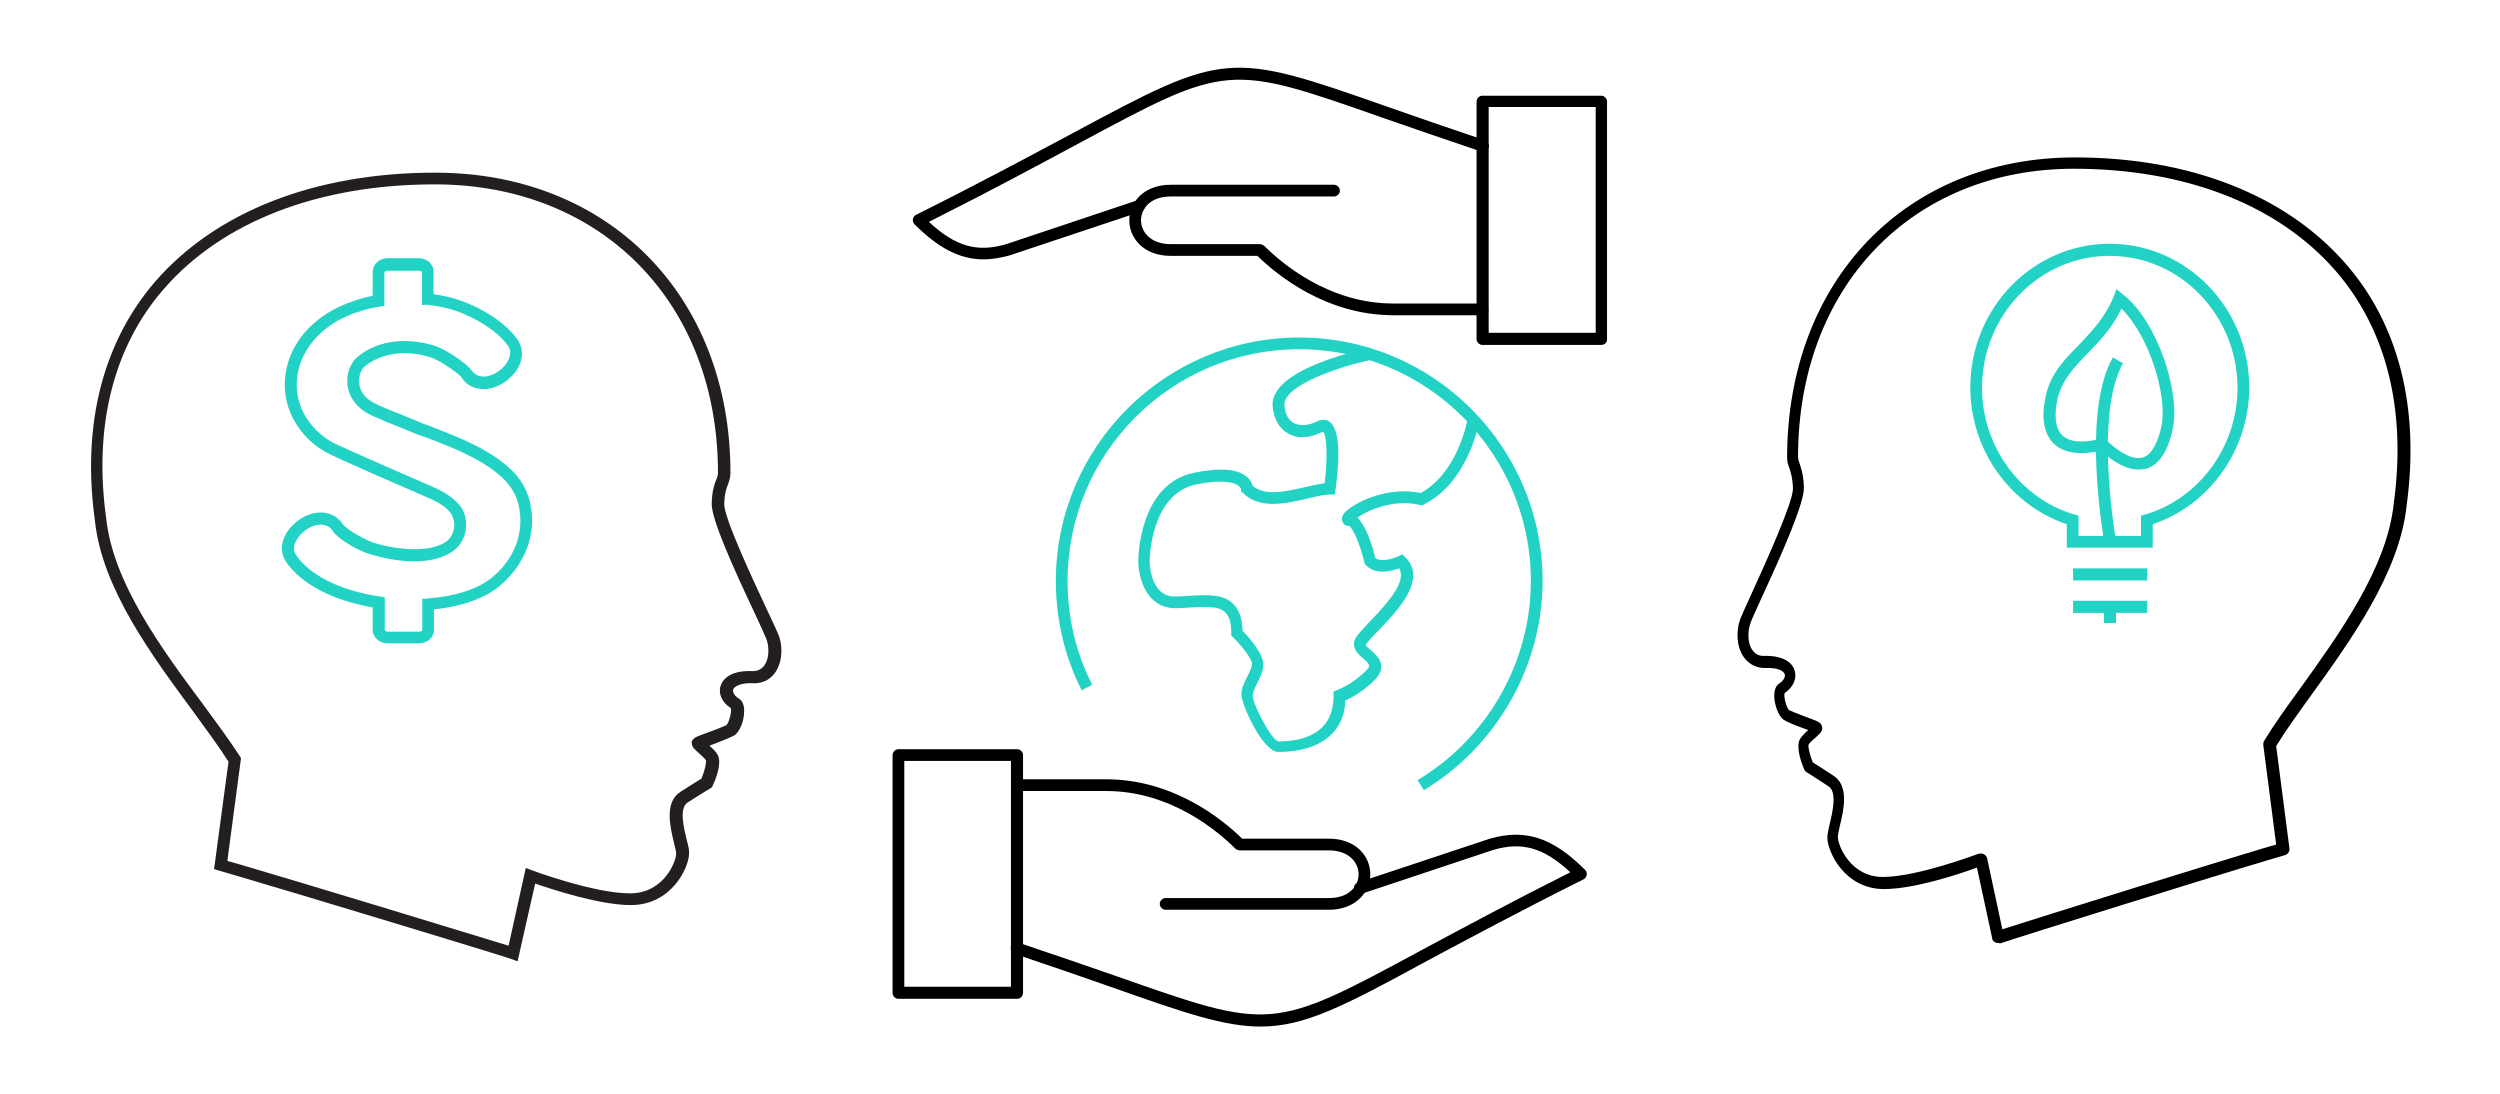
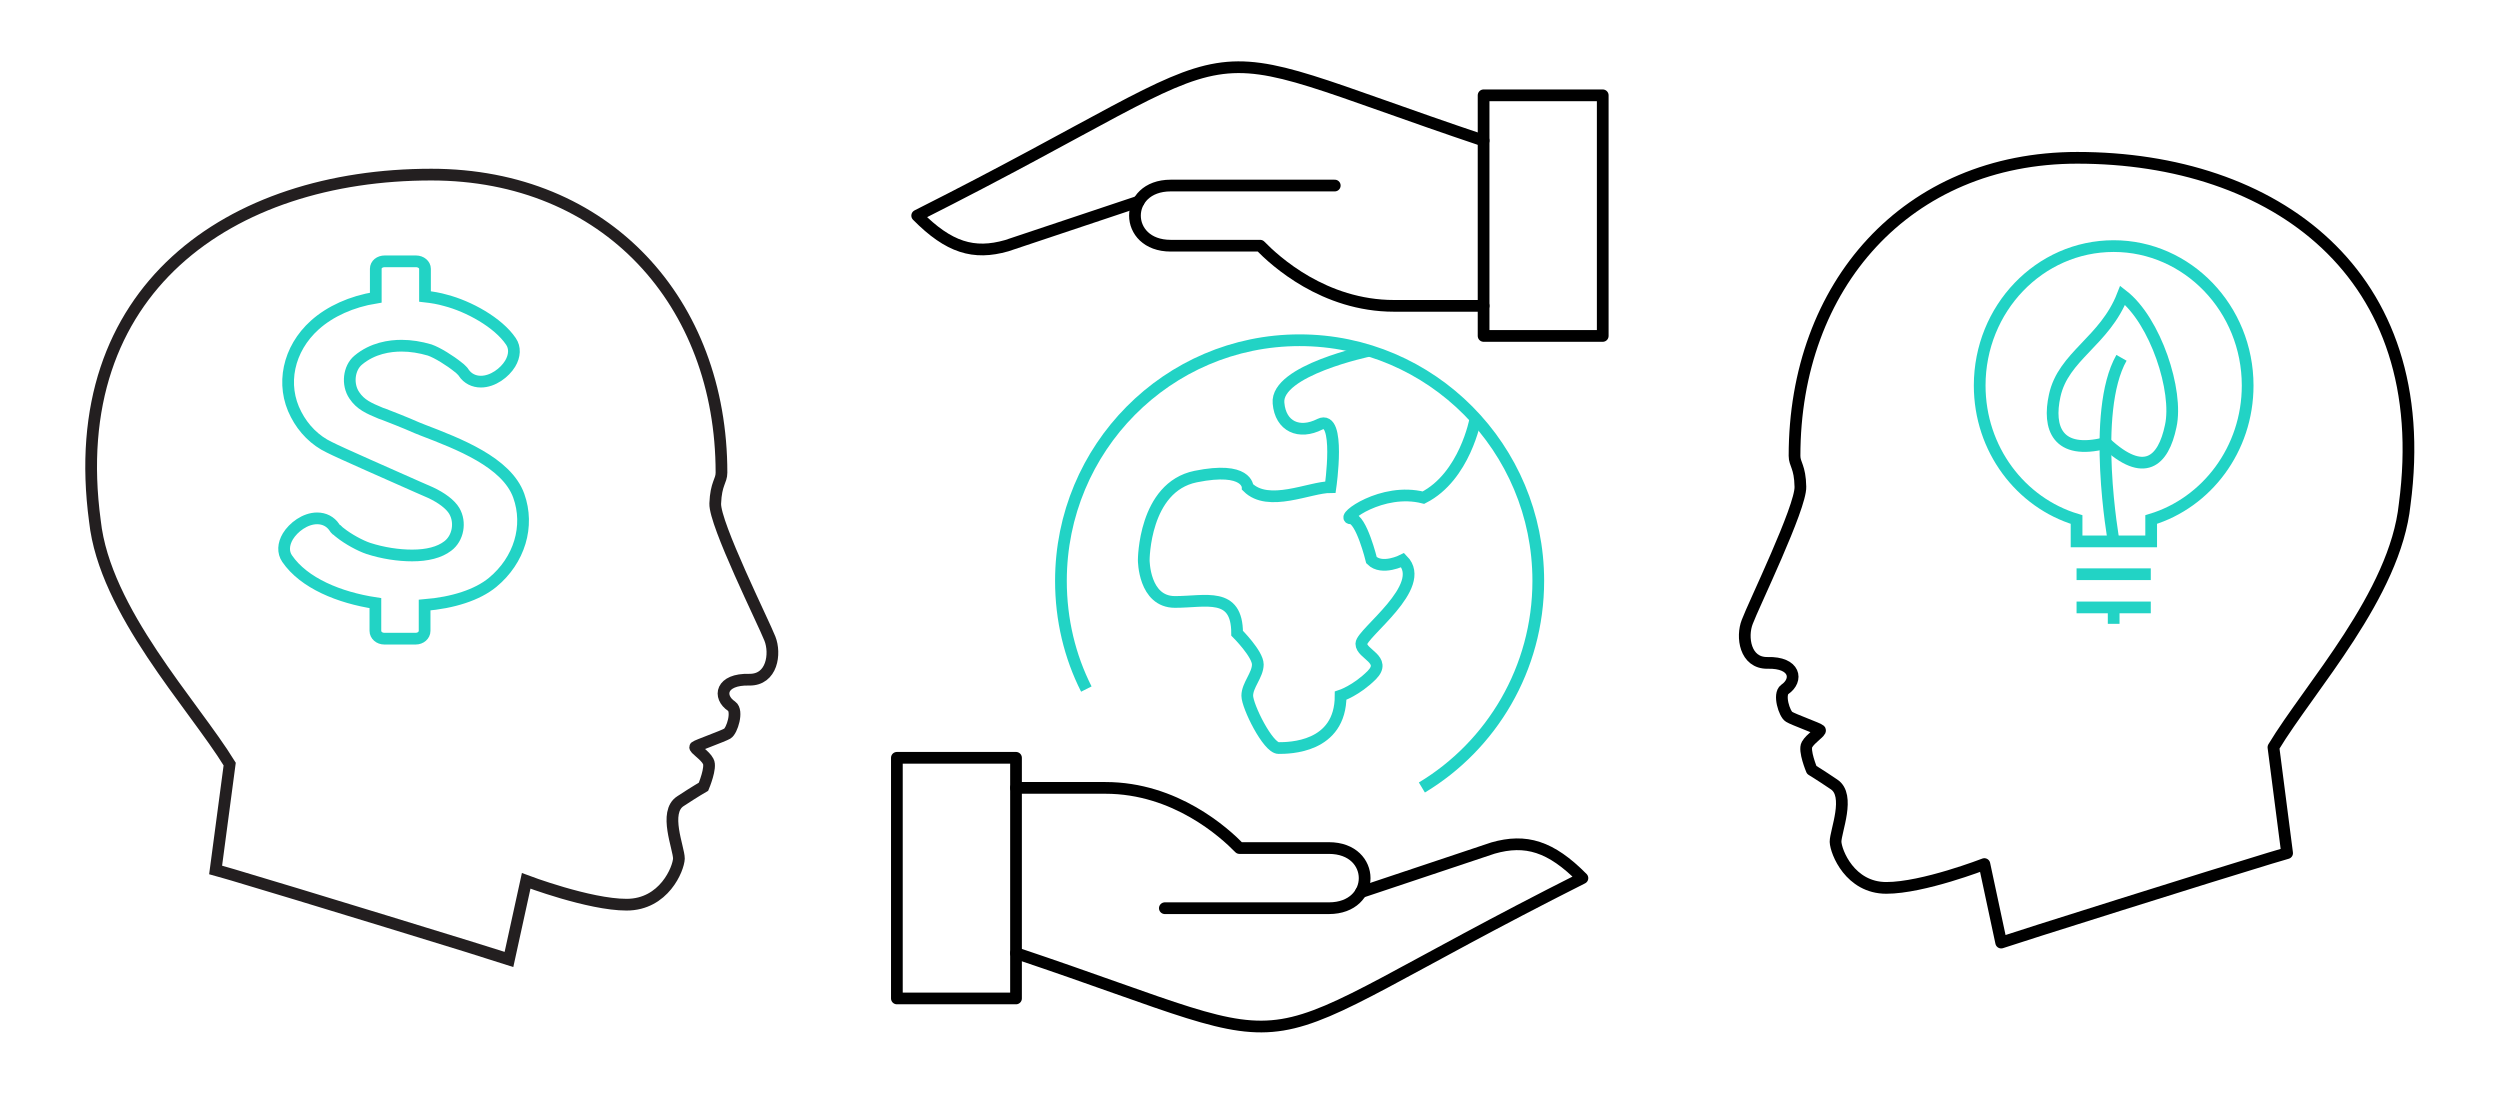
- <svg xmlns="http://www.w3.org/2000/svg" version="1.1" id="Layer_1" x="0px" y="0px" viewBox="192 -70.3 640 280" enable-background="new 192 -70.3 640 280" xml:space="preserve">
+ <svg xmlns="http://www.w3.org/2000/svg" version="1.1" id="Layer_1" x="0px" y="0px" viewBox="0 101 640 280" enable-background="new 0 101 640 280" xml:space="preserve">
  <g>
    <g>
+       <rect x="229.6" y="295" fill="none" stroke="#000000" stroke-width="3" stroke-linejoin="round" stroke-miterlimit="10" width="30.5" height="61.6" />
+       <path fill="none" stroke="#000000" stroke-width="3" stroke-linecap="round" stroke-linejoin="round" stroke-miterlimit="10" d="    M260.1,345c81.9,27.5,51.7,27.8,145-19.2c-8.1-8.2-14.5-10.1-22.9-7.7l-33.8,11.3" />
+       <path fill="none" stroke="#000000" stroke-width="3" stroke-linecap="round" stroke-linejoin="round" stroke-miterlimit="10" d="    M260.1,302.7H283c17.9,0,30.5,11.5,34.3,15.4c0,0,11.4,0,22.9,0c12.2,0,12.2,15.4,0,15.4h-42" />
+       <path fill="none" stroke="#22D3C5" stroke-width="3" stroke-miterlimit="10" d="M278.1,277.4c-4.2-8.3-6.5-17.7-6.5-27.7    c0-34,27.3-61.6,61.1-61.6c33.7,0,61.1,27.6,61.1,61.6c0,22.5-12,42.2-29.8,52.9" />
+       <path fill="none" stroke="#22D3C5" stroke-width="3" stroke-miterlimit="10" d="M377.7,208.3c0,0-2.7,14.7-13.3,20.1    c-10.6-2.7-21.2,5.3-18.6,5.3c2.7,0,5.3,10.7,5.3,10.7c2.7,2.7,8,0,8,0c6.6,6.7-10.6,18.7-10.6,21.4c0,2.7,6.6,4,2.7,8    c-4,4-8,5.3-8,5.3c0,13.4-13.3,13.4-15.9,13.4c-2.7,0-8-10.7-8-13.4c0-2.7,2.7-5.3,2.7-8c0-2.7-5.3-8-5.3-8c0-10.7-8-8-15.9-8    c-8,0-8-10.7-8-10.7s0-18.7,13.3-21.4c13.3-2.7,13.3,2.7,13.3,2.7c5.3,5.3,15.9,0,21.2,0c0,0,2.7-18.7-2.7-16.1    c-5.3,2.7-10.1,0.6-10.6-5.4c-0.8-8.4,23.2-13.4,23.2-13.4" />
+       <rect x="379.8" y="125.4" fill="none" stroke="#000000" stroke-width="3" stroke-linejoin="round" stroke-miterlimit="10" width="30.5" height="61.6" />
+       <path fill="none" stroke="#000000" stroke-width="3" stroke-linecap="round" stroke-linejoin="round" stroke-miterlimit="10" d="    M379.8,137c-81.9-27.5-51.7-27.8-145,19.2c8.1,8.2,14.5,10.1,22.9,7.7l33.8-11.3" />
+       <path fill="none" stroke="#000000" stroke-width="3" stroke-linecap="round" stroke-linejoin="round" stroke-miterlimit="10" d="    M379.8,179.3h-22.9c-18,0-30.5-11.5-34.3-15.4c0,0-11.5,0-22.9,0c-12.2,0-12.2-15.4,0-15.4h42" />
+     </g>
+     <path fill="none" stroke="#231F20" stroke-width="3" stroke-miterlimit="10" d="M110.4,145.7c44.8,0,74.3,32.7,74.3,76.3   c0,2.2-1.4,2.7-1.6,7.9c-0.2,5.2,12.4,30.5,14,34.6c1.5,3.8,0.6,10.6-5.3,10.5c-7.3-0.2-8.1,4.4-4.5,6.8c1.7,1.2,0.1,6.3-1.1,7   c-1.2,0.7-7.7,3-8.2,3.4c-0.4,0.4,2.5,2.1,3.3,3.7c0.9,1.5-1.2,6.5-1.2,6.5s-2.1,1.2-5.9,3.7c-4.4,2.8-0.4,12-0.4,14.7   c-0.1,2.6-3.8,11.8-13.4,11.8c-9.6,0-25.7-6.1-25.7-6.1l-4.4,20.1c-3.2-1.1-57-17.6-70.6-21.6c-1.5-0.4-3-0.9-4.5-1.3l3.6-27.1   c-9.4-15.3-32-39.1-34.5-62.2C16.3,175,59,145.7,110.4,145.7z" />
+     <g>
      <g>
-         <path d="M452.4,185.4H422c-0.8,0-1.5-0.7-1.5-1.5V123c0-0.8,0.7-1.5,1.5-1.5h30.4c0.8,0,1.5,0.7,1.5,1.5v60.8     C453.9,184.7,453.2,185.4,452.4,185.4z M423.5,182.3h27.3v-57.8h-27.3V182.3z" />
-       </g>
-       <g>
-         <path d="M514.7,192.5c-9.3,0-19.5-3.5-37.9-10c-7.1-2.5-15.2-5.3-25-8.6c-0.8-0.3-1.2-1.1-1-1.9c0.3-0.8,1.1-1.2,1.9-1     c9.8,3.3,17.9,6.1,25.1,8.6c39.8,14,39.8,14,78-6.6c9.9-5.3,22.1-11.9,38.2-20c-6.8-6.3-12.3-7.9-19.8-5.7l-33.6,11.2     c-0.8,0.3-1.7-0.2-1.9-1c-0.3-0.8,0.2-1.7,1-1.9l33.7-11.2c9.1-2.6,16.1-0.3,24.4,8c0.3,0.3,0.5,0.8,0.4,1.3     c-0.1,0.5-0.4,0.9-0.8,1.1c-17,8.5-29.8,15.4-40.1,20.9C536,187.3,526,192.5,514.7,192.5z" />
-       </g>
-       <g>
-         <path d="M532.2,162.6h-41.8c-0.8,0-1.5-0.7-1.5-1.5c0-0.8,0.7-1.5,1.5-1.5h41.8c5.2,0,7.6-3.1,7.6-6.1c0-2.9-2.4-6.1-7.6-6.1     h-22.8c-0.4,0-0.8-0.2-1.1-0.4c-4.4-4.4-16.5-14.8-33.1-14.8h-22.8c-0.8,0-1.5-0.7-1.5-1.5s0.7-1.5,1.5-1.5h22.8     c17.2,0,29.8,10.3,34.8,15.2h22.2c7,0,10.6,4.6,10.6,9.1C542.8,158,539.1,162.6,532.2,162.6z" />
-       </g>
-       <g>
-         <path fill="#22D3C5" d="M556.5,132l-1.6-2.6c17.9-10.7,29-30.2,29-51c0-32.7-26.6-59.3-59.3-59.3c-32.7,0-59.3,26.6-59.3,59.3     c0,9.4,2.1,18.3,6.3,26.6l-2.7,1.4c-4.4-8.7-6.6-18.2-6.6-28c0-34.4,28-62.3,62.3-62.3c34.4,0,62.3,28,62.3,62.3     C586.9,100.2,575.2,120.7,556.5,132z" />
-       </g>
-       <g>
-         <path fill="#22D3C5" d="M519.3,122.2c-4.1,0-9.5-12.2-9.5-14.7c0-1.7,0.8-3.2,1.5-4.6c0.6-1.2,1.2-2.3,1.2-3.3     c0-1.2-2.5-4.5-4.9-6.8l-0.4-0.4v-0.6c0-2.6-0.5-4.4-1.6-5.4c-1.7-1.6-4.9-1.4-8.6-1.2c-1.4,0.1-2.7,0.2-4.1,0.2     c-7.5,0-9.5-7.9-9.5-12.1c0-0.8,0.2-19.8,14.4-22.6c6.5-1.3,10.9-1,13.3,1c1,0.8,1.4,1.7,1.6,2.4c3.2,2.7,8.6,1.4,13.4,0.3     c1.8-0.4,3.5-0.8,5-1c0.8-6.3,0.6-12.4-0.4-13.2c-3.4,1.7-6.5,1.9-8.9,0.5c-2.3-1.3-3.7-3.7-4-6.9c-0.9-9.4,21.7-14.3,24.3-14.9     l0.6,3c-7.3,1.5-22.3,6.4-21.9,11.6c0.2,2.2,1,3.7,2.4,4.5c1.5,0.8,3.7,0.7,5.9-0.4c1.6-0.8,2.8-0.3,3.3,0.1     c3.3,2.4,2.1,12.9,1.5,17.3l-0.2,1.3h-1.3c-1.4,0-3.5,0.5-5.6,1c-5.5,1.3-12.3,2.9-16.6-1.4l-0.5-0.4v-0.6v0c0,0-0.1-0.4-0.7-0.9     c-1-0.7-3.7-1.7-10.7-0.3c-11.9,2.4-12,19.5-12,19.6c0,0.4,0.1,9.1,6.4,9.1c1.3,0,2.7-0.1,4-0.2c4.3-0.2,8.3-0.5,10.9,2     c1.6,1.5,2.4,3.8,2.5,7c1.7,1.7,5.3,5.8,5.3,8.6c0,1.7-0.8,3.2-1.5,4.7c-0.6,1.2-1.2,2.3-1.2,3.3c0,2.2,4.7,11.2,6.5,11.7     c6.4,0,14.2-2,14.2-11.7v-1.1l1-0.4c0,0,3.7-1.3,7.3-4.9c0.8-0.8,0.8-1.2,0.8-1.3c0-0.5-0.8-1.2-1.5-1.8c-1.1-1-2.4-2.1-2.4-3.8     c0-1.4,1.3-2.7,4.1-5.7c4.9-5.1,9.4-10.3,7.5-13.6c-2,0.7-6,1.8-8.5-0.8l-0.3-0.3l-0.1-0.4c-1.1-4.6-3-9-4-9.4     c-1,0.1-1.5-0.7-1.6-1c-0.2-0.4-0.4-1.2,0.4-2.2c1.9-2.3,10.6-7.1,19.6-5.2c9.4-5.1,11.9-18.3,11.9-18.5l3,0.5     c-0.1,0.6-2.9,15.3-14,20.9l-0.5,0.3l-0.5-0.1c-6.8-1.7-13.6,1.4-16.1,3.2c2,1.9,3.6,6.3,4.6,10.4c1.7,1.1,4.8,0,5.9-0.5l1-0.5     l0.8,0.8c5.6,5.6-1.9,13.5-6.9,18.7c-1.4,1.4-3.1,3.2-3.3,3.8c0,0.1,0.9,0.9,1.4,1.3c1.1,1,2.5,2.2,2.6,4c0,1.2-0.5,2.4-1.7,3.6     c-3,3-6,4.6-7.5,5.2C536.2,117.2,529.9,122.2,519.3,122.2z" />
-       </g>
-       <g>
-         <path d="M601.9,18h-30.4c-0.8,0-1.5-0.7-1.5-1.5v-60.8c0-0.8,0.7-1.5,1.5-1.5h30.4c0.8,0,1.5,0.7,1.5,1.5v60.8     C603.5,17.3,602.8,18,601.9,18z M573.1,14.9h27.4v-57.8h-27.4V14.9z" />
-       </g>
-       <g>
-         <path d="M443.8-3.9c-6.1,0-11.6-2.9-17.7-9c-0.3-0.3-0.5-0.8-0.4-1.3c0.1-0.5,0.4-0.9,0.8-1.1c17-8.5,29.8-15.4,40.1-20.9     c39.1-21,39.8-21.1,80.5-6.8c7.1,2.5,15.2,5.3,25,8.6c0.8,0.3,1.2,1.1,1,1.9c-0.3,0.8-1.1,1.2-1.9,1c-9.8-3.3-17.9-6.1-25.1-8.6     c-39.8-14-39.8-14-78.1,6.6c-9.9,5.3-22.1,11.9-38.2,20c6.8,6.3,12.3,7.9,19.8,5.7L483.1-19c0.8-0.3,1.7,0.2,1.9,1     c0.3,0.8-0.2,1.7-1,1.9L450.4-4.9C448.1-4.3,445.9-3.9,443.8-3.9z" />
-       </g>
-       <g>
-         <path d="M571.5,10.4h-22.8c-17.2,0-29.8-10.3-34.8-15.2h-22.2c-7,0-10.6-4.6-10.6-9.1s3.6-9.1,10.6-9.1h41.8     c0.8,0,1.5,0.7,1.5,1.5s-0.7,1.5-1.5,1.5h-41.8c-5.2,0-7.6,3.1-7.6,6.1c0,2.9,2.4,6.1,7.6,6.1h22.8c0.4,0,0.8,0.2,1.1,0.4     c4.4,4.4,16.5,14.8,33.1,14.8h22.8c0.8,0,1.5,0.7,1.5,1.5C573.1,9.7,572.4,10.4,571.5,10.4z" />
+         <path fill="none" stroke="#22D3C5" stroke-width="3" stroke-miterlimit="10" d="M526,202.3c-1.8,8.2,0.6,15.3,13.1,12.1     c9.8,9.1,14.7,4.8,16.6-4.3c2-9-3.9-27-12.3-33.5C538.8,188.4,528.2,192.1,526,202.3z" />
+         <line fill="none" stroke="#22D3C5" stroke-width="3" stroke-miterlimit="10" x1="531.6" y1="248" x2="550.6" y2="248" />
+         <line fill="none" stroke="#22D3C5" stroke-width="3" stroke-miterlimit="10" x1="531.6" y1="256.5" x2="550.6" y2="256.5" />
+         <line fill="none" stroke="#22D3C5" stroke-width="3" stroke-miterlimit="10" x1="541.1" y1="256.5" x2="541.1" y2="260.7" />
+         <path fill="none" stroke="#22D3C5" stroke-width="3" stroke-miterlimit="10" d="M541.1,239.6c0,0-5.9-33.1,2-47" />
+         <path fill="none" stroke="#22D3C5" stroke-width="3" stroke-miterlimit="10" d="M575.4,199.7c0-19.7-15.4-35.7-34.3-35.7     c-19,0-34.3,16-34.3,35.7c0,16.3,10.5,30,24.8,34.3v5.6h19.1V234C564.9,229.7,575.4,216,575.4,199.7z" />
      </g>
    </g>
-     <g>
-       <path fill="#231F20" d="M324.5,175.8l-1.6-0.6c-3.1-1.1-56.9-17.4-70.3-21.3l-5.8-1.7l3.7-27.5c-2.4-3.8-5.6-8.1-9-12.8    c-10.4-14.1-23.4-31.5-25.2-48.9c-3.4-24.5,2-45.7,15.5-61.3c15.6-17.9,41-27.8,71.6-27.8c44.5,0,75.6,31.6,75.6,76.9    c0,1.1-0.3,2-0.6,2.8c-0.4,1-0.9,2.3-1,5.1c-0.1,3.5,7.4,19.5,11,27.2c1.4,3,2.5,5.3,2.9,6.3c1.1,2.7,1.1,6.8-0.8,9.6    c-0.9,1.3-2.7,3-5.9,2.8c-3-0.1-4.6,0.8-4.9,1.6c-0.2,0.7,0.3,1.6,1.4,2.3c0.7,0.4,1.5,1.4,1.4,3.4c0,2.2-1.1,5.3-2.6,6.1    c-0.7,0.4-2.2,1-4.7,2c-0.5,0.2-1.1,0.4-1.6,0.6c0.8,0.7,1.6,1.4,2.1,2.3c1.1,1.9-0.2,5.7-1.2,7.8l-0.2,0.5l-0.4,0.3    c0,0-2.1,1.2-5.8,3.6c-2.3,1.4-1.1,6.3-0.3,9.6c0.4,1.5,0.7,2.7,0.6,3.6c-0.1,3.7-4.6,13.1-14.9,13.1c-8,0-20.1-4-24.5-5.5    L324.5,175.8z M250.2,150.1l3.2,0.9c12.4,3.6,59.1,17.8,68.8,20.8l4.4-19.9l1.6,0.6c0.2,0.1,15.9,5.9,25.1,5.9    c8.6,0,11.8-8.1,11.8-10.2c0-0.5-0.3-1.7-0.6-2.9c-1-4.1-2.4-10.3,1.7-12.9c2.8-1.8,4.6-2.9,5.4-3.4c0.8-2,1.3-4.1,1.1-4.7    c-0.3-0.5-1.2-1.2-1.8-1.8c-1-0.9-1.7-1.5-1.8-2.4l0-0.7l0.5-0.6c0.4-0.4,0.9-0.6,4.2-1.8c1.5-0.6,3.8-1.4,4.2-1.7    c0.6-0.6,1.5-3.7,1-4.4c-2.2-1.4-3.2-3.7-2.5-5.7c0.4-1.2,2-3.9,7.9-3.7c1.5,0.1,2.6-0.5,3.3-1.5c1.3-1.8,1.2-4.8,0.5-6.7    c-0.4-1-1.4-3.2-2.8-6.2c-5.8-12.3-11.4-24.7-11.2-28.6c0.1-3.3,0.7-4.9,1.2-6.1c0.3-0.7,0.4-1.1,0.4-1.7    c0-43.5-29.8-73.8-72.5-73.8c-29.7,0-54.3,9.5-69.3,26.7c-13,14.9-18.1,35.3-14.8,58.9c1.8,16.6,14.5,33.7,24.7,47.4    c3.6,4.9,7,9.5,9.5,13.4l0.3,0.5L250.2,150.1z" />
-     </g>
-     <g>
-       <g>
-         <path fill="#22D3C5" d="M739.4,49.9c-2.8,0-6-1.6-9.6-4.8c-5.4,1.2-9.4,0.6-12-1.8c-2.6-2.5-3.3-6.7-2.1-12.2v0     c1.2-5.6,4.7-9.3,8.5-13.1c3.3-3.5,6.8-7.1,8.9-12.4l0.7-1.9l1.6,1.3c9,7,14.9,25.4,12.8,34.6c-1.2,5.7-3.5,9-6.7,10.1     C740.8,49.8,740.1,49.9,739.4,49.9z M730.6,41.8l0.6,0.6c3.9,3.6,7.1,5.1,9.4,4.4c2.6-0.8,4-4.7,4.7-7.8     c1.7-7.7-3-23.2-10.2-30.3c-2.3,4.9-5.7,8.4-8.7,11.5c-3.6,3.7-6.6,6.9-7.7,11.7l0,0c-0.9,4.3-0.5,7.6,1.3,9.3     c1.8,1.7,5.2,2,9.9,0.8L730.6,41.8z" />
-       </g>
-       <g>
-         <rect x="722.7" y="75.2" fill="#22D3C5" width="19" height="3.1" />
-       </g>
-       <g>
-         <rect x="722.7" y="83.5" fill="#22D3C5" width="19" height="3.1" />
-       </g>
-       <g>
-         <rect x="730.6" y="85" fill="#22D3C5" width="3.1" height="4.2" />
-       </g>
-       <g>
-         <path fill="#22D3C5" d="M730.7,68.6c-0.2-1.4-5.9-33.4,2.2-47.4l2.6,1.5c-7.5,13.1-1.9,45-1.8,45.3L730.7,68.6z" />
-       </g>
-       <g>
-         <path fill="#22D3C5" d="M743.2,69.9h-22.1v-6c-14.6-4.9-24.7-19.1-24.7-35c0-20.3,16-36.8,35.7-36.8s35.7,16.5,35.7,36.8     c0,15.9-10.1,30.1-24.7,35V69.9z M724.2,66.9h15.9v-5.2l1.1-0.3c13.9-4.1,23.6-17.5,23.6-32.4c0-18.6-14.7-33.8-32.7-33.8     s-32.7,15.1-32.7,33.8c0,14.9,9.7,28.3,23.6,32.4l1.1,0.3V66.9z" />
-       </g>
-     </g>
-     <g>
-       <path d="M703.4,171.1c-0.3,0-0.5-0.1-0.7-0.2c-0.4-0.2-0.7-0.6-0.7-1l-3.9-18.1c-4.3,1.6-16,5.5-23.8,5.5    c-10,0-14.4-9.4-14.5-13.1c0-0.9,0.3-2.1,0.6-3.6c0.8-3.2,1.9-8.2-0.3-9.6c-3.6-2.4-5.6-3.6-5.6-3.6c-0.3-0.2-0.5-0.4-0.6-0.7    c-0.9-2.1-2.2-5.9-1.1-7.8c0.5-0.8,1.3-1.6,2.1-2.3c-0.5-0.2-1.1-0.4-1.6-0.6c-2.5-0.9-4-1.6-4.6-2c-1.5-0.9-2.5-4.2-2.5-6.1    c0-2,0.7-2.9,1.4-3.3c1-0.7,1.5-1.6,1.3-2.3c-0.3-0.8-1.6-1.7-4.8-1.6c-2.3,0.1-4.4-0.9-5.7-2.8c-2-2.8-1.9-7-0.9-9.7    c0.4-1,1.4-3.3,2.8-6.3c3.5-7.7,10.8-23.7,10.7-27.2c-0.1-2.8-0.6-4.1-0.9-5.1c-0.3-0.8-0.6-1.6-0.6-2.7    c0-45.3,30.3-76.9,73.7-76.9c29.3,0,53.9,9.6,69.2,27.1c13.7,15.6,19.1,37.1,15.7,62c-1.8,17.3-14.5,34.8-24.6,48.8    c-3.3,4.6-6.5,9-8.8,12.8l3.4,26.2c0.1,0.7-0.4,1.5-1.1,1.7l-4.4,1.3c-13.2,3.9-65.5,20.2-68.5,21.3    C703.7,171.1,703.6,171.1,703.4,171.1z M699.2,148.2c0.3,0,0.5,0.1,0.7,0.2c0.4,0.2,0.7,0.6,0.8,1l3.9,18.2    c9.6-3.1,54.9-17.2,67-20.8l3.1-0.9l-3.3-25.5c0-0.3,0-0.7,0.2-1c2.4-4,5.7-8.6,9.2-13.4c9.9-13.8,22.3-30.9,24-47.4    c3.3-24.1-1.9-44.7-15-59.7c-14.7-16.8-38.4-26-66.9-26c-41.6,0-70.6,30.4-70.6,73.8c0,0.6,0.2,1,0.4,1.7c0.4,1.2,1,2.8,1.1,6.1    c0.1,3.9-5.3,16.3-11,28.6c-1.3,2.9-2.4,5.2-2.7,6.2c-0.7,1.9-0.8,5,0.5,6.8c0.7,1,1.7,1.6,3.1,1.5c5.8-0.1,7.4,2.5,7.7,3.7    c0.7,2-0.3,4.3-2.5,5.8c-0.4,0.6,0.4,3.8,1.1,4.4c0.4,0.2,2.6,1.1,4,1.6c3.2,1.2,3.7,1.4,4,1.8c0.3,0.3,0.5,0.8,0.5,1.2    c0,0.9-0.7,1.5-1.7,2.4c-0.6,0.5-1.5,1.3-1.8,1.8c-0.2,0.5,0.3,2.7,1.1,4.6c0.8,0.5,2.6,1.6,5.3,3.4c4,2.6,2.6,8.8,1.6,12.8    c-0.3,1.2-0.5,2.4-0.5,2.9c0,2.1,3.2,10.2,11.5,10.2c8.9,0,24.3-5.9,24.4-5.9C698.8,148.2,699,148.2,699.2,148.2z" />
-     </g>
-     <g>
-       <path fill="#22D3C5" d="M299.2,94.4h-8c-2.1,0-3.8-1.6-3.8-3.5v-5.7c-10.3-1.8-18.3-6-22.2-11.7c-1.4-2.1-1.4-4.8,0.1-7.3    c1.5-2.5,4.9-5.3,8.8-5.3c2.3,0,4.3,1,5.6,2.9c0.1,0.1,0.1,0.2,0.2,0.3c0.4,0.4,0.7,0.6,0.9,0.8c1.8,1.4,4.8,3,6.7,3.7    c3.5,1.1,7.4,1.7,10.7,1.7c3.5,0,6.3-0.7,8.1-2c2-1.5,2.6-4.7,1.3-6.9c-0.8-1.4-2.9-2.9-5.4-4l-3.2-1.4    c-4.9-2.1-19.8-8.6-22.7-10.1c-3.9-1.9-7.1-5-9.2-8.9c-4.3-8.1-2.2-18,5.2-24.5c3.8-3.4,9-5.8,15.1-7.1v-6.1    c0-1.9,1.7-3.5,3.8-3.5h8c2.1,0,3.8,1.5,3.8,3.5v5.7c1.4,0.2,2.8,0.5,4.1,0.8c6.1,1.5,14,5.8,17.5,11c1.4,2.1,1.4,4.8-0.1,7.3    c-1.5,2.5-4.9,5.2-8.7,5.2c-2.4,0-4.4-1-5.6-2.9c-0.1-0.1-0.1-0.2-0.2-0.3l-0.2-0.2c-0.2-0.2-0.5-0.4-0.7-0.6    c-1.9-1.5-5-3.5-6.8-4.1c-2.2-0.7-4.5-1.1-6.7-1.1c-2.8,0-6.7,0.6-10.1,3.3c-1.8,1.4-2.1,4.7-0.7,6.9c1.3,2,3.1,2.7,6.1,4    c0.2,0.1,0.4,0.1,0.7,0.3c1.3,0.5,5.6,2.2,8.6,3.5l1.4,0.5c9.3,3.6,22.1,8.4,25.4,17.5c3.1,8.3,0.2,17.6-7.2,23.7h0    c-3.8,3.1-9.7,5.2-16.7,5.9V91C303.1,92.9,301.4,94.4,299.2,94.4z M274.1,64c-2.5,0-5,1.9-6.1,3.8c-0.9,1.5-1,2.9-0.2,4    c3.5,5.2,11.4,9.1,21.4,10.6l1.3,0.2V91c0,0.1,0.3,0.4,0.8,0.4h8c0.5,0,0.8-0.3,0.8-0.4v-8l1.4-0.1c7-0.5,12.9-2.4,16.5-5.4l0,0    c6.4-5.2,8.8-13.2,6.2-20.3c-2.9-7.8-14.9-12.4-23.6-15.7L299,41c-3-1.3-7.3-3-8.6-3.5l-0.6-0.3c-3.2-1.3-5.7-2.4-7.5-5.2    c-2.3-3.5-1.7-8.5,1.3-11c4-3.3,8.7-4,12-4c2.5,0,5.1,0.4,7.6,1.2c2.3,0.7,5.7,2.9,7.8,4.6c0.3,0.3,0.6,0.5,0.9,0.8l0.2,0.2    c0.3,0.3,0.4,0.5,0.6,0.7c0.7,1,1.8,1.6,3.1,1.6c2.5,0,5-1.9,6.1-3.8c0.5-0.9,1.2-2.5,0.2-4c-3.1-4.5-10.4-8.4-15.7-9.7    c-1.6-0.4-3.4-0.7-5.1-0.9L300,7.8v-8.4c0-0.1-0.3-0.4-0.8-0.4h-8c-0.5,0-0.8,0.3-0.8,0.4V8l-1.3,0.2c-6,1-11.2,3.3-14.8,6.6    c-6.3,5.6-8.1,13.9-4.5,20.8c1.8,3.3,4.6,6,7.8,7.6c2.9,1.4,17.7,7.9,22.6,10l3.2,1.4c3.1,1.4,5.6,3.3,6.8,5.2    c2.1,3.6,1.2,8.4-2.1,10.9c-2.3,1.7-5.8,2.7-10,2.7c-3.6,0-7.8-0.7-11.6-1.9c-2.3-0.7-5.6-2.5-7.7-4.2c-0.3-0.3-0.6-0.5-0.9-0.8    l-0.2-0.2c-0.1-0.1-0.2-0.2-0.2-0.3c0,0-0.2-0.2-0.4-0.5C276.5,64.6,275.4,64,274.1,64z" />
-     </g>
+     <path fill="none" stroke="#000000" stroke-width="3" stroke-linecap="round" stroke-linejoin="round" stroke-miterlimit="10" d="   M531.8,141.4c-43.7,0-72.4,32.7-72.4,76.3c0,2.2,1.4,2.7,1.5,7.9c0.2,5.2-12.1,30.5-13.6,34.6c-1.5,3.8-0.6,10.6,5.2,10.5   c7.1-0.2,7.9,4.4,4.4,6.8c-1.7,1.2-0.1,6.3,1.1,7c1.1,0.7,7.5,3,7.9,3.4c0.4,0.4-2.4,2.1-3.3,3.7c-0.9,1.5,1.2,6.5,1.2,6.5   s2,1.2,5.7,3.7c4.3,2.8,0.4,12,0.4,14.7c0.1,2.6,3.7,11.8,13,11.8c9.4,0,25.1-6.1,25.1-6.1l4.3,20.1c3.1-1.1,55.5-17.6,68.8-21.6   c1.5-0.4,2.9-0.9,4.4-1.3l-3.5-27.1c9.2-15.3,31.2-39.1,33.6-62.2C623.5,170.7,581.9,141.4,531.8,141.4z" />
+     <path fill="none" stroke="#22D3C5" stroke-width="3" stroke-miterlimit="10" d="M126.1,250.1c-3.9,3.2-10.1,5.2-17.4,5.8v6.6   c0,1.1-1,2-2.3,2h-8c-1.3,0-2.3-0.9-2.3-2v-7.1c-9.2-1.4-18.3-5.1-22.6-11.4c-1.1-1.6-1-3.7,0.2-5.7c1.4-2.3,4.4-4.6,7.5-4.6   c1.8,0,3.4,0.8,4.4,2.3c0.1,0.2,0.2,0.3,0.4,0.5c0,0,0.1,0.1,0.1,0.1l0.2,0.1c0.3,0.3,0.5,0.5,0.8,0.7c2,1.6,5.1,3.3,7.2,4   c3.7,1.2,7.7,1.8,11.2,1.8c3.9,0,7-0.8,9.1-2.4c2.7-2,3.4-6.1,1.7-9c-1-1.7-3.3-3.4-6.1-4.7l-3.2-1.4c-6.5-2.9-20-8.8-22.7-10.2   c-3.6-1.7-6.6-4.7-8.5-8.4c-4-7.6-2-16.8,4.8-22.9c3.9-3.5,9.4-6,15.6-7v-7.4c0-1.1,1-1.9,2.3-1.9h8c1.3,0,2.3,0.9,2.3,1.9v7.1   c1.8,0.2,3.6,0.5,5.3,1c5.8,1.5,13.4,5.6,16.7,10.5c1.1,1.6,1,3.7-0.2,5.7c-1.4,2.3-4.4,4.6-7.5,4.6c-1.8,0-3.4-0.8-4.4-2.3   c-0.1-0.2-0.2-0.3-0.4-0.5c0,0-0.2-0.2-0.2-0.2c-0.3-0.3-0.5-0.5-0.8-0.7c-2.1-1.7-5.3-3.7-7.3-4.4c-2.4-0.7-4.8-1.1-7.2-1.1   c-3,0-7.4,0.6-11.1,3.7c-2.4,2-2.9,6.2-1,9c1.6,2.4,3.7,3.3,6.8,4.6c0,0,0.6,0.2,0.6,0.2c1.3,0.5,5.7,2.2,8.6,3.5l1.5,0.6   c9.1,3.5,21.5,8.2,24.6,16.8C135.6,235.7,133,244.4,126.1,250.1z" />
  </g>
</svg>
